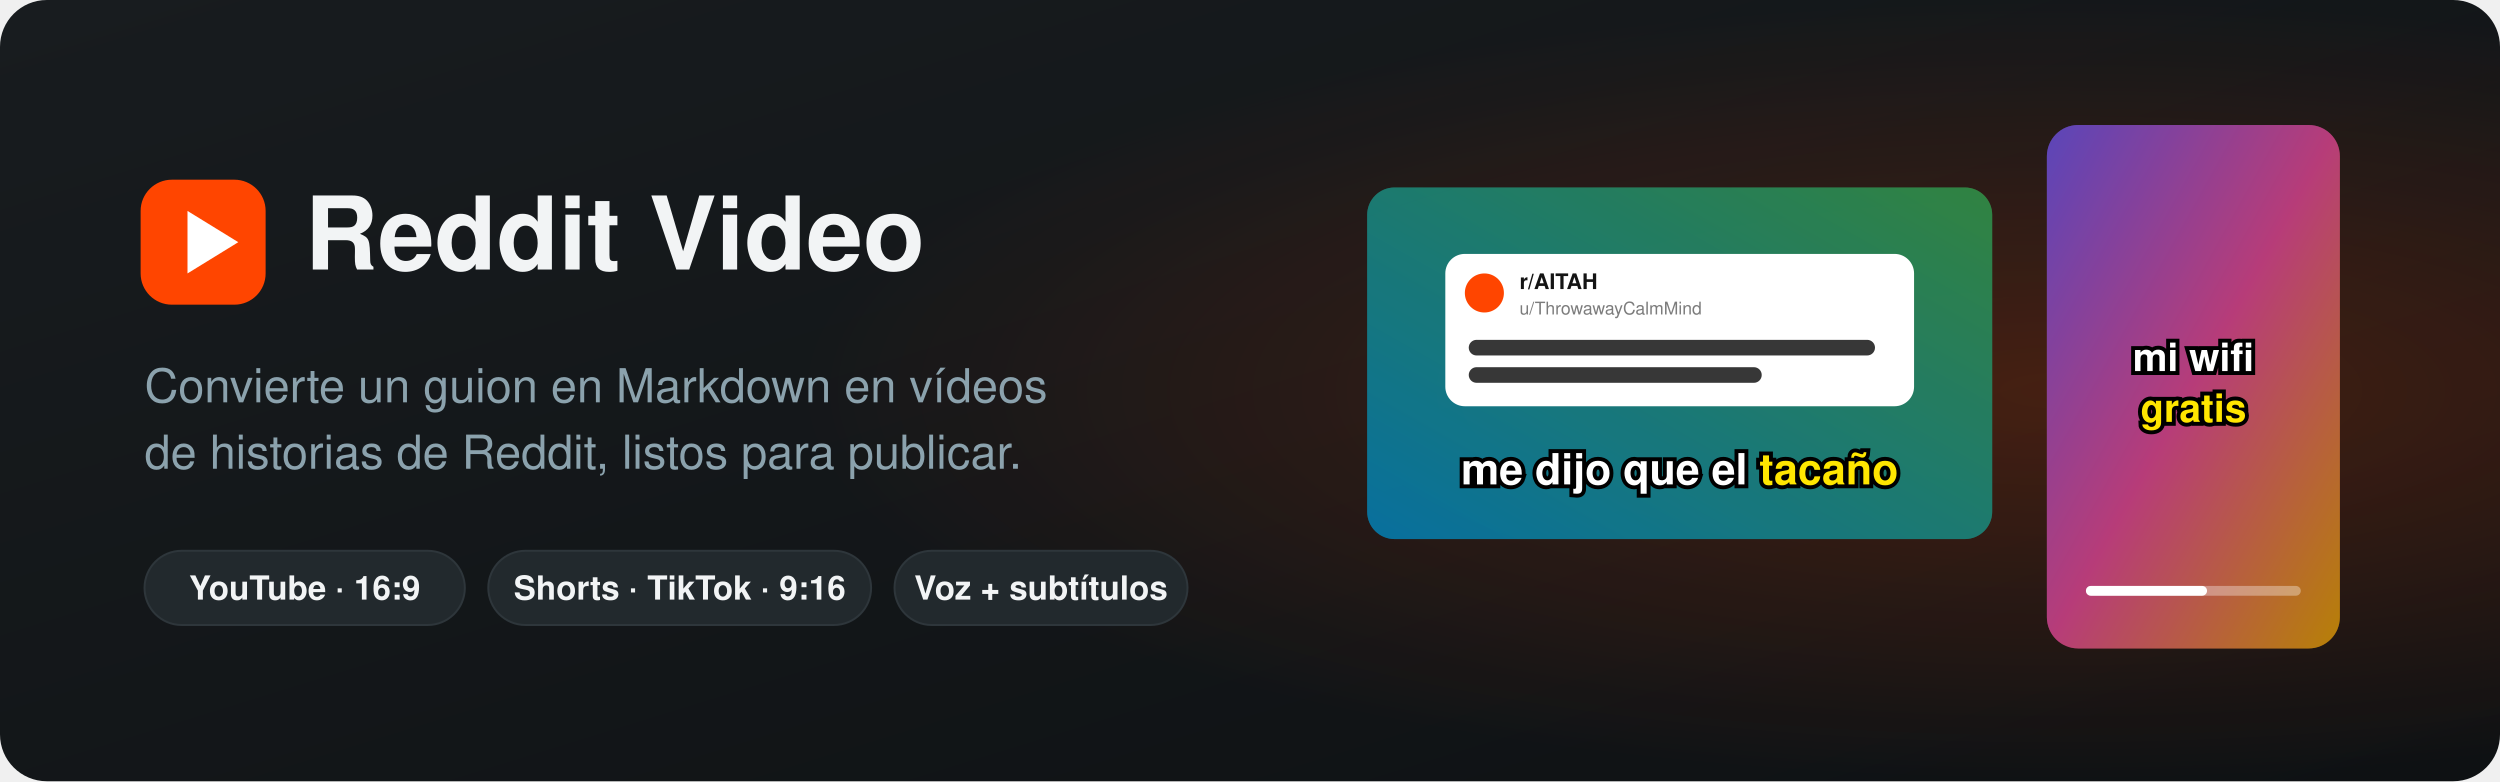
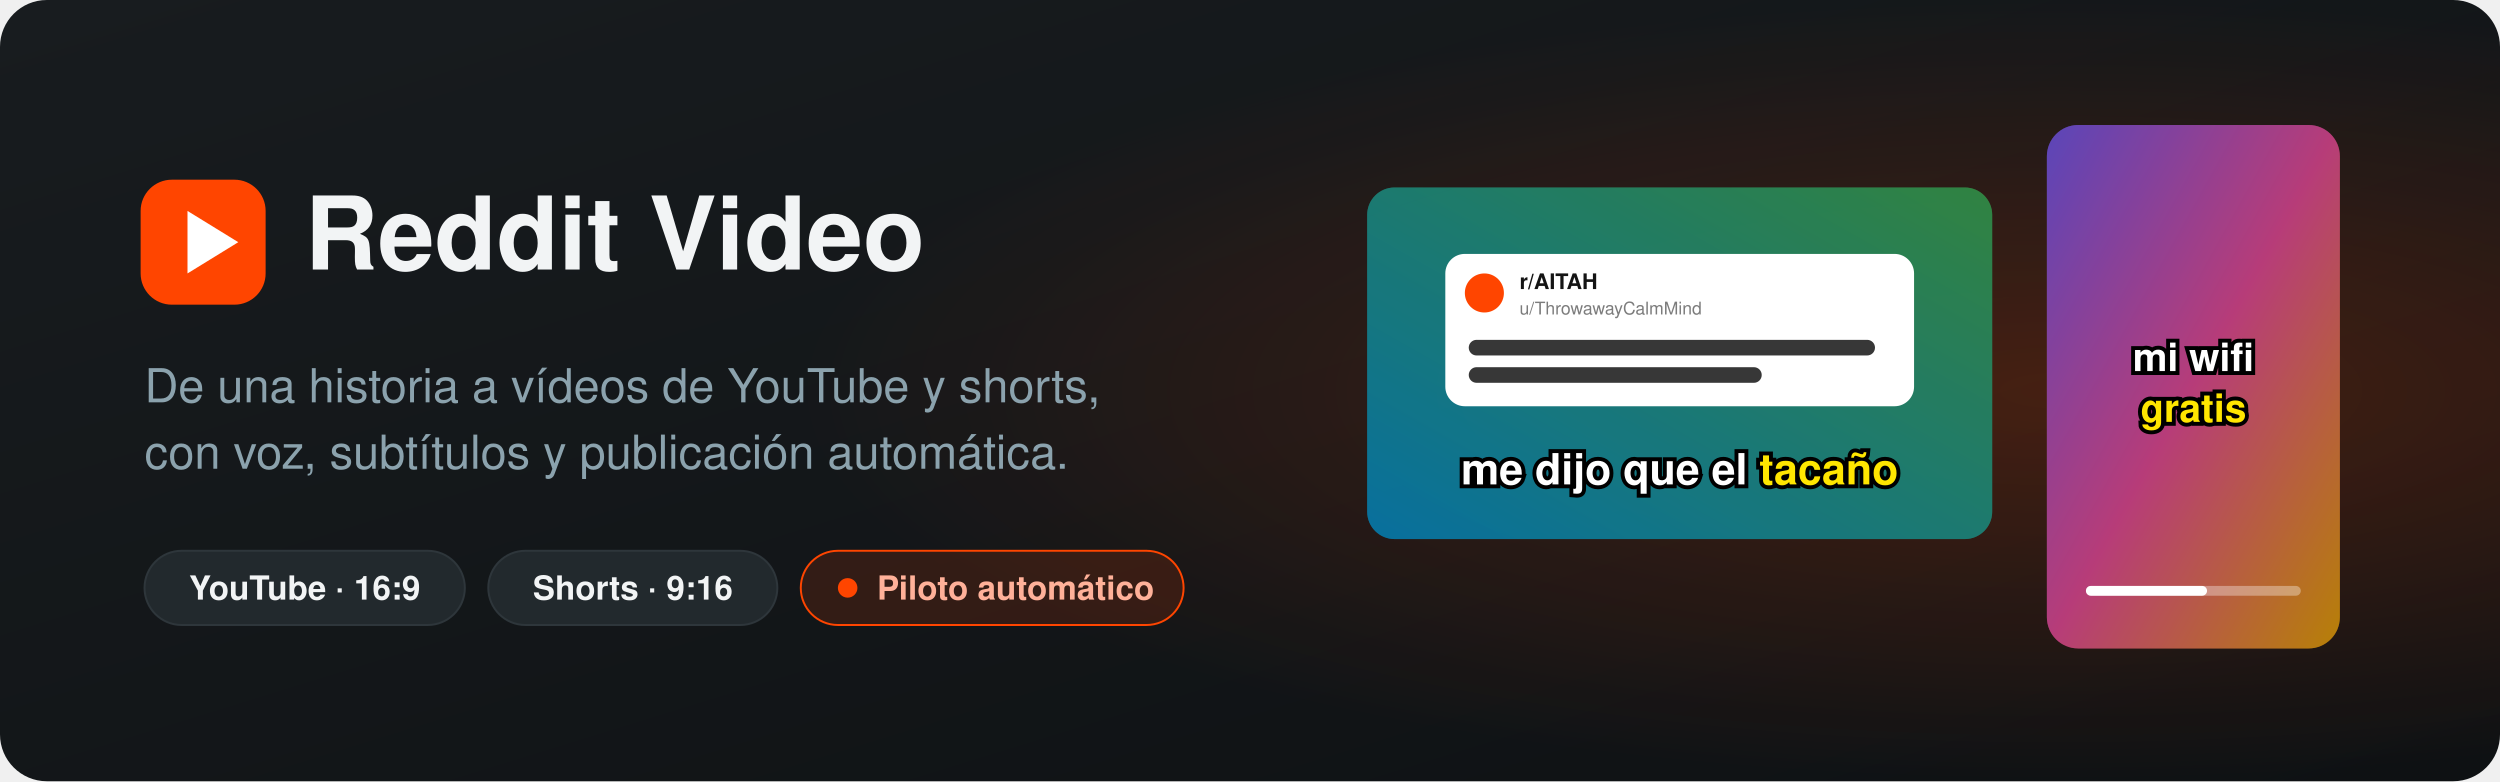
- <svg xmlns="http://www.w3.org/2000/svg" width="1280" height="400" viewBox="0 0 1280 400" role="img" aria-label="Reddit Video: de guion a vídeos de historias de Reddit">
+ <svg xmlns="http://www.w3.org/2000/svg" width="1280" height="400" viewBox="0 0 1280 400" role="img" aria-label="Reddit Video: de una historia a vídeos de YouTube y shorts, con piloto automático">
  <defs>
    <linearGradient id="bg" x1="0" y1="0" x2="1" y2="1">
      <stop offset="0" stop-color="#181C1F" />
      <stop offset="1" stop-color="#0E1113" />
    </linearGradient>
    <radialGradient id="glow" cx="0.82" cy="0.5" r="0.5">
      <stop offset="0" stop-color="#FF4500" stop-opacity="0.22" />
      <stop offset="1" stop-color="#FF4500" stop-opacity="0" />
    </radialGradient>
    <linearGradient id="clip" x1="0" y1="0" x2="1" y2="1">
      <stop offset="0" stop-color="#7B5CFF" />
      <stop offset="0.5" stop-color="#FF4FA3" />
      <stop offset="1" stop-color="#FFB000" />
    </linearGradient>
    <linearGradient id="clip2" x1="0" y1="1" x2="1" y2="0">
      <stop offset="0" stop-color="#00B2FF" />
      <stop offset="1" stop-color="#46D160" />
    </linearGradient>
  </defs>
  <rect width="1280" height="400" rx="24" fill="url(#bg)" />
  <rect width="1280" height="400" rx="24" fill="url(#glow)" />
  <g font-family="'Segoe UI', 'Helvetica Neue', Helvetica, Arial, sans-serif">
    <rect x="72" y="92" width="64" height="64" rx="16" fill="#FF4500" />
    <polygon points="96,108 96,140 122,124" fill="#FFFFFF" />
    <text x="156" y="138" font-size="52" font-weight="800" fill="#F2F4F5">Reddit Video</text>
-     <text x="74" y="206" font-size="24" fill="#8BA2AD">Convierte un guion en Markdown en vídeos</text>
-     <text x="74" y="240" font-size="24" fill="#8BA2AD">de historias de Reddit, listos para publicar.</text>
+     <text x="74" y="206" font-size="24" fill="#8BA2AD">De una historia a vídeos de YouTube y shorts,</text>
+     <text x="74" y="240" font-size="24" fill="#8BA2AD">con voz, subtítulos y publicación automática.</text>
    <g font-size="17" font-weight="600">
      <rect x="74" y="282" width="164" height="38" rx="19" fill="#22292D" stroke="#2E363B" />
      <text x="156" y="307" text-anchor="middle" fill="#F2F4F5">YouTube · 16:9</text>
-       <rect x="250" y="282" width="196" height="38" rx="19" fill="#22292D" stroke="#2E363B" />
-       <text x="348" y="307" text-anchor="middle" fill="#F2F4F5">Shorts · TikTok · 9:16</text>
-       <rect x="458" y="282" width="150" height="38" rx="19" fill="#22292D" stroke="#2E363B" />
-       <text x="533" y="307" text-anchor="middle" fill="#F2F4F5">Voz + subtítulos</text>
+       <rect x="250" y="282" width="148" height="38" rx="19" fill="#22292D" stroke="#2E363B" />
+       <text x="324" y="307" text-anchor="middle" fill="#F2F4F5">Shorts · 9:16</text>
+       <rect x="410" y="282" width="196" height="38" rx="19" fill="#FF4500" fill-opacity="0.14" stroke="#FF4500" />
+       <circle cx="434" cy="301" r="5" fill="#FF4500" />
+       <text x="520" y="307" text-anchor="middle" fill="#FFB199">Piloto automático</text>
    </g>
  </g>
  <g transform="translate(700 96)">
    <rect width="320" height="180" rx="14" fill="url(#clip2)" opacity="0.9" />
    <rect width="320" height="180" rx="14" fill="#0E1113" opacity="0.35" />
    <g font-family="'Segoe UI', Helvetica, Arial, sans-serif">
      <rect x="40" y="34" width="240" height="78" rx="10" fill="#FFFFFF" />
      <circle cx="60" cy="54" r="10" fill="#FF4500" />
      <text x="78" y="52" font-size="11" font-weight="700" fill="#141414">r/AITAH</text>
      <text x="78" y="65" font-size="9" fill="#7C7C7C">u/ThrowawayCalmMind</text>
      <rect x="52" y="78" width="208" height="8" rx="4" fill="#141414" opacity="0.85" />
      <rect x="52" y="92" width="150" height="8" rx="4" fill="#141414" opacity="0.85" />
      <text x="160" y="152" text-anchor="middle" font-size="22" font-weight="900" fill="#FFFFFF" stroke="#000000" stroke-width="4" paint-order="stroke">me dijo que el <tspan fill="#FFE600">tacaño</tspan>
      </text>
    </g>
  </g>
  <g transform="translate(1048 64)">
    <rect width="150" height="268" rx="16" fill="url(#clip)" />
    <rect width="150" height="268" rx="16" fill="#0E1113" opacity="0.3" />
    <g font-family="'Segoe UI', Helvetica, Arial, sans-serif" text-anchor="middle">
      <text x="75" y="126" font-size="20" font-weight="900" fill="#FFFFFF" stroke="#000000" stroke-width="4" paint-order="stroke">mi wifi</text>
      <text x="75" y="152" font-size="20" font-weight="900" fill="#FFE600" stroke="#000000" stroke-width="4" paint-order="stroke">gratis</text>
      <rect x="20" y="236" width="110" height="5" rx="2.5" fill="#FFFFFF" opacity="0.35" />
      <rect x="20" y="236" width="62" height="5" rx="2.5" fill="#FFFFFF" />
    </g>
  </g>
</svg>
